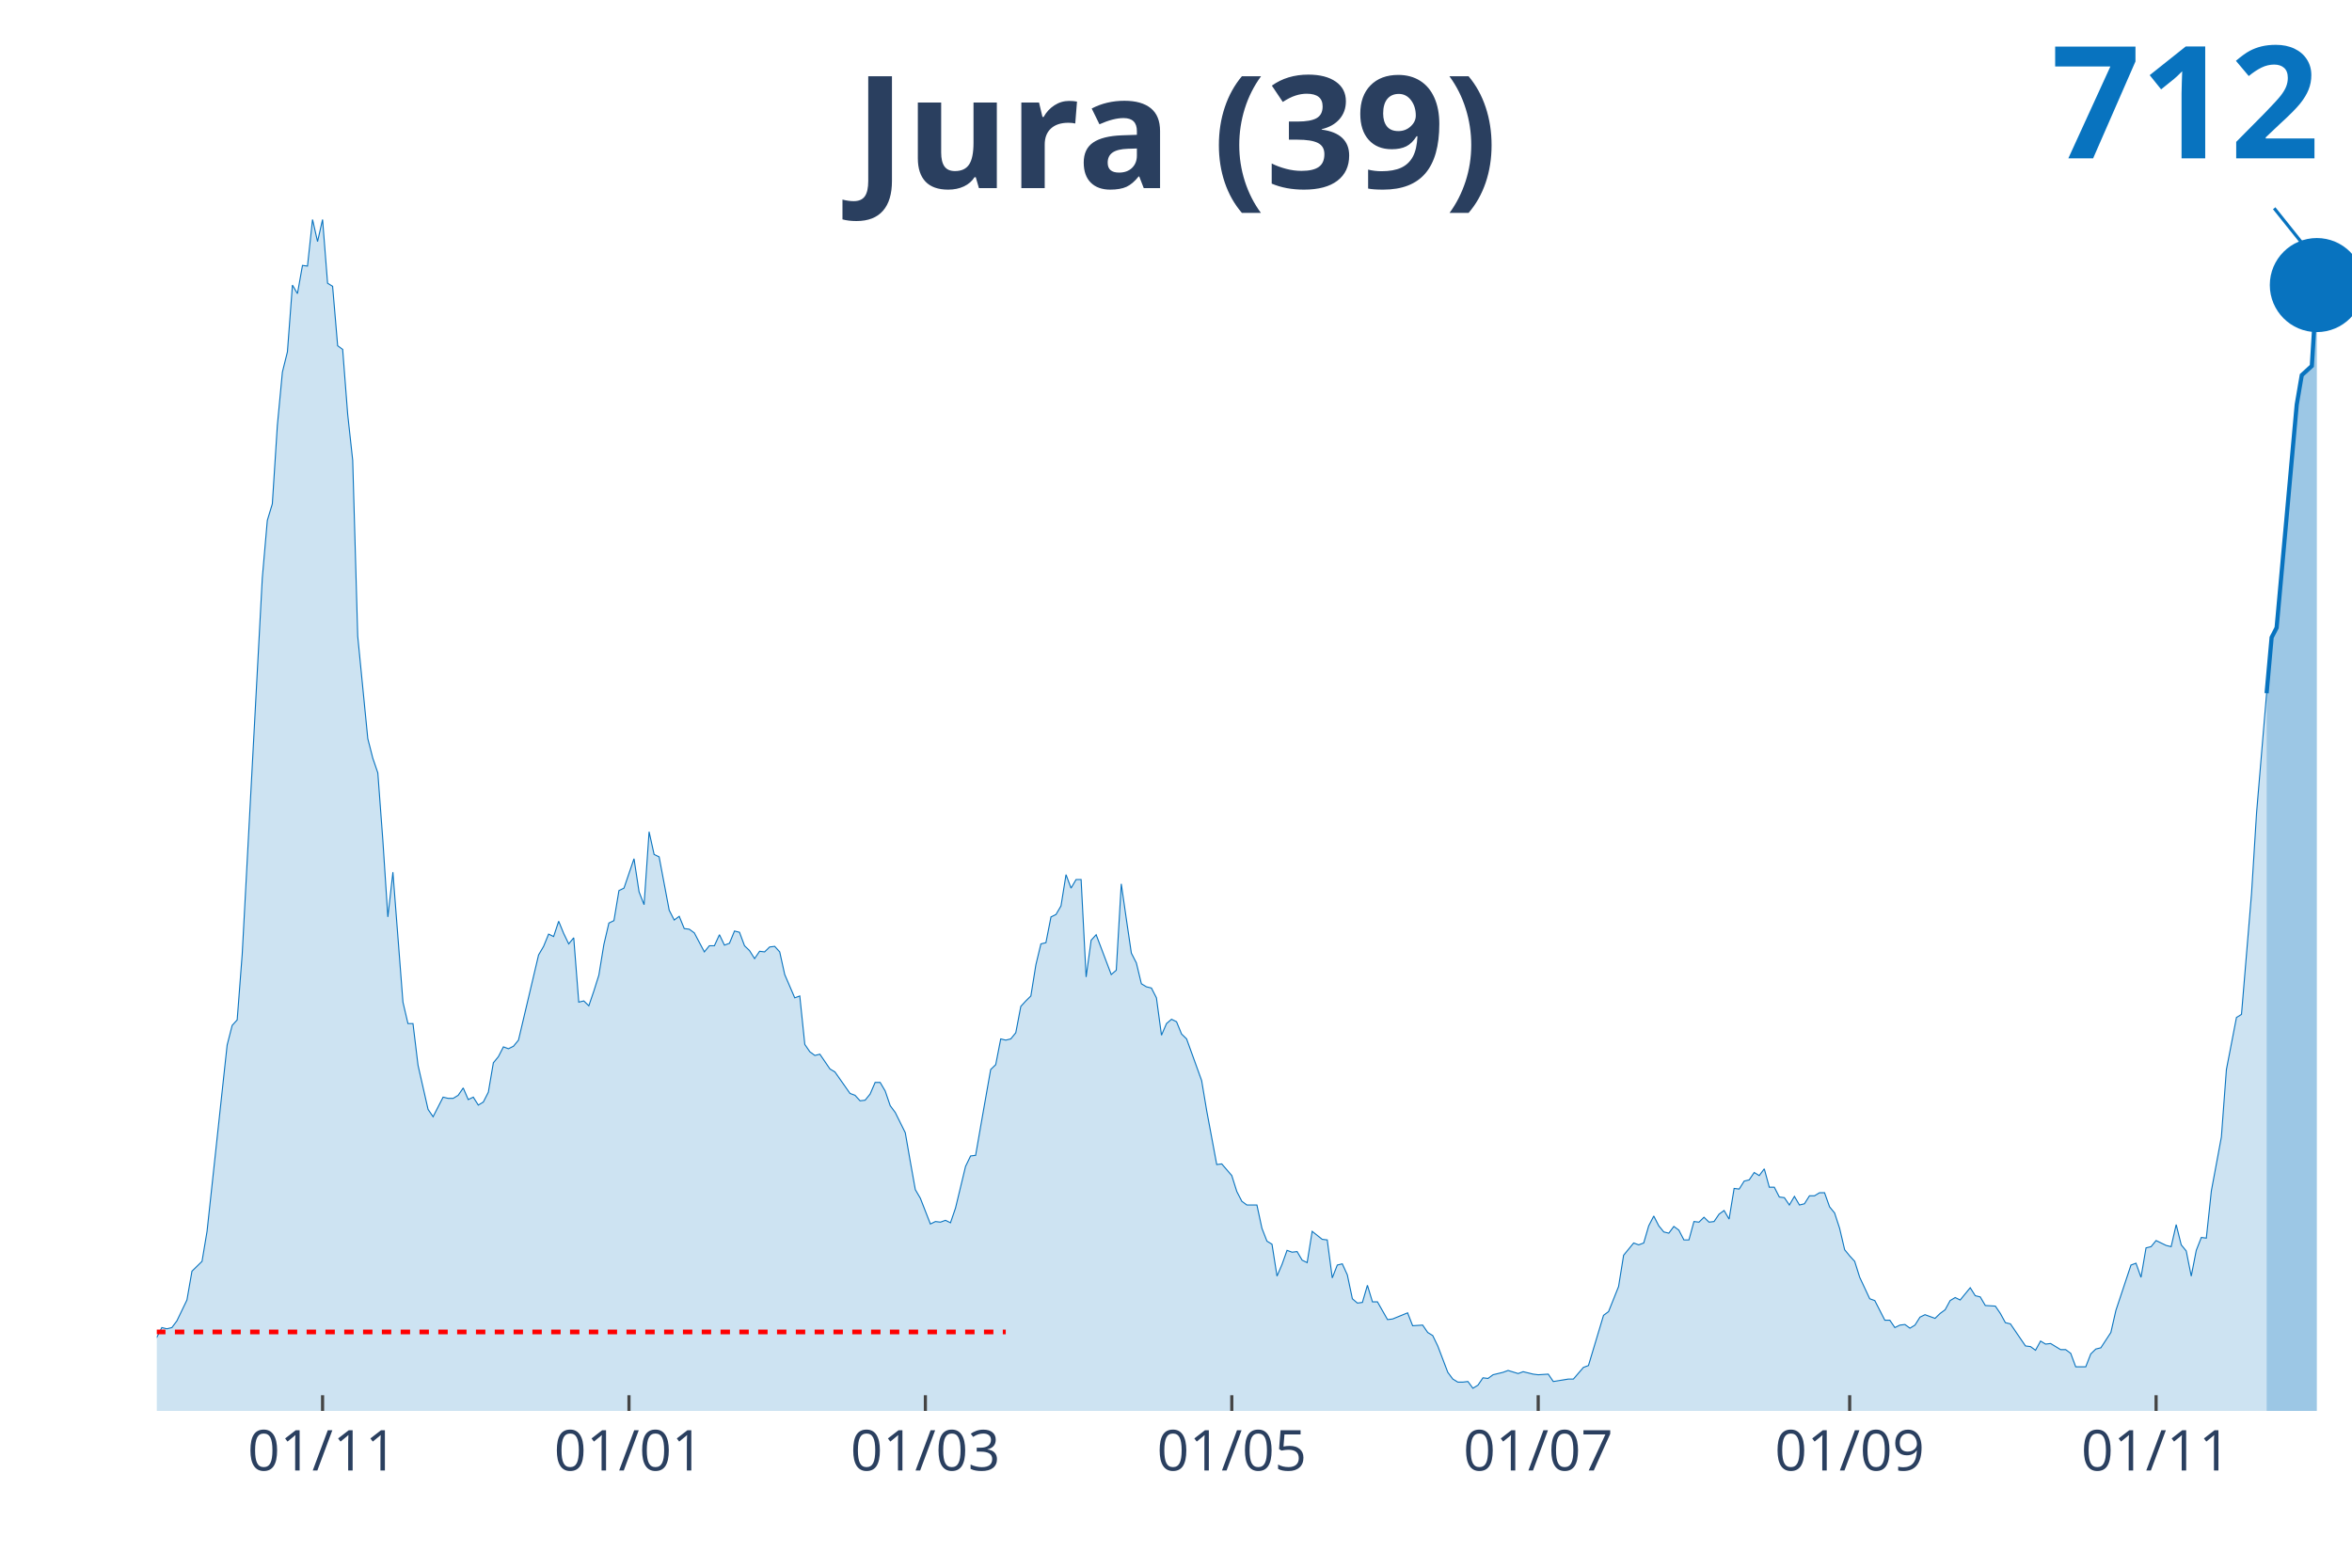
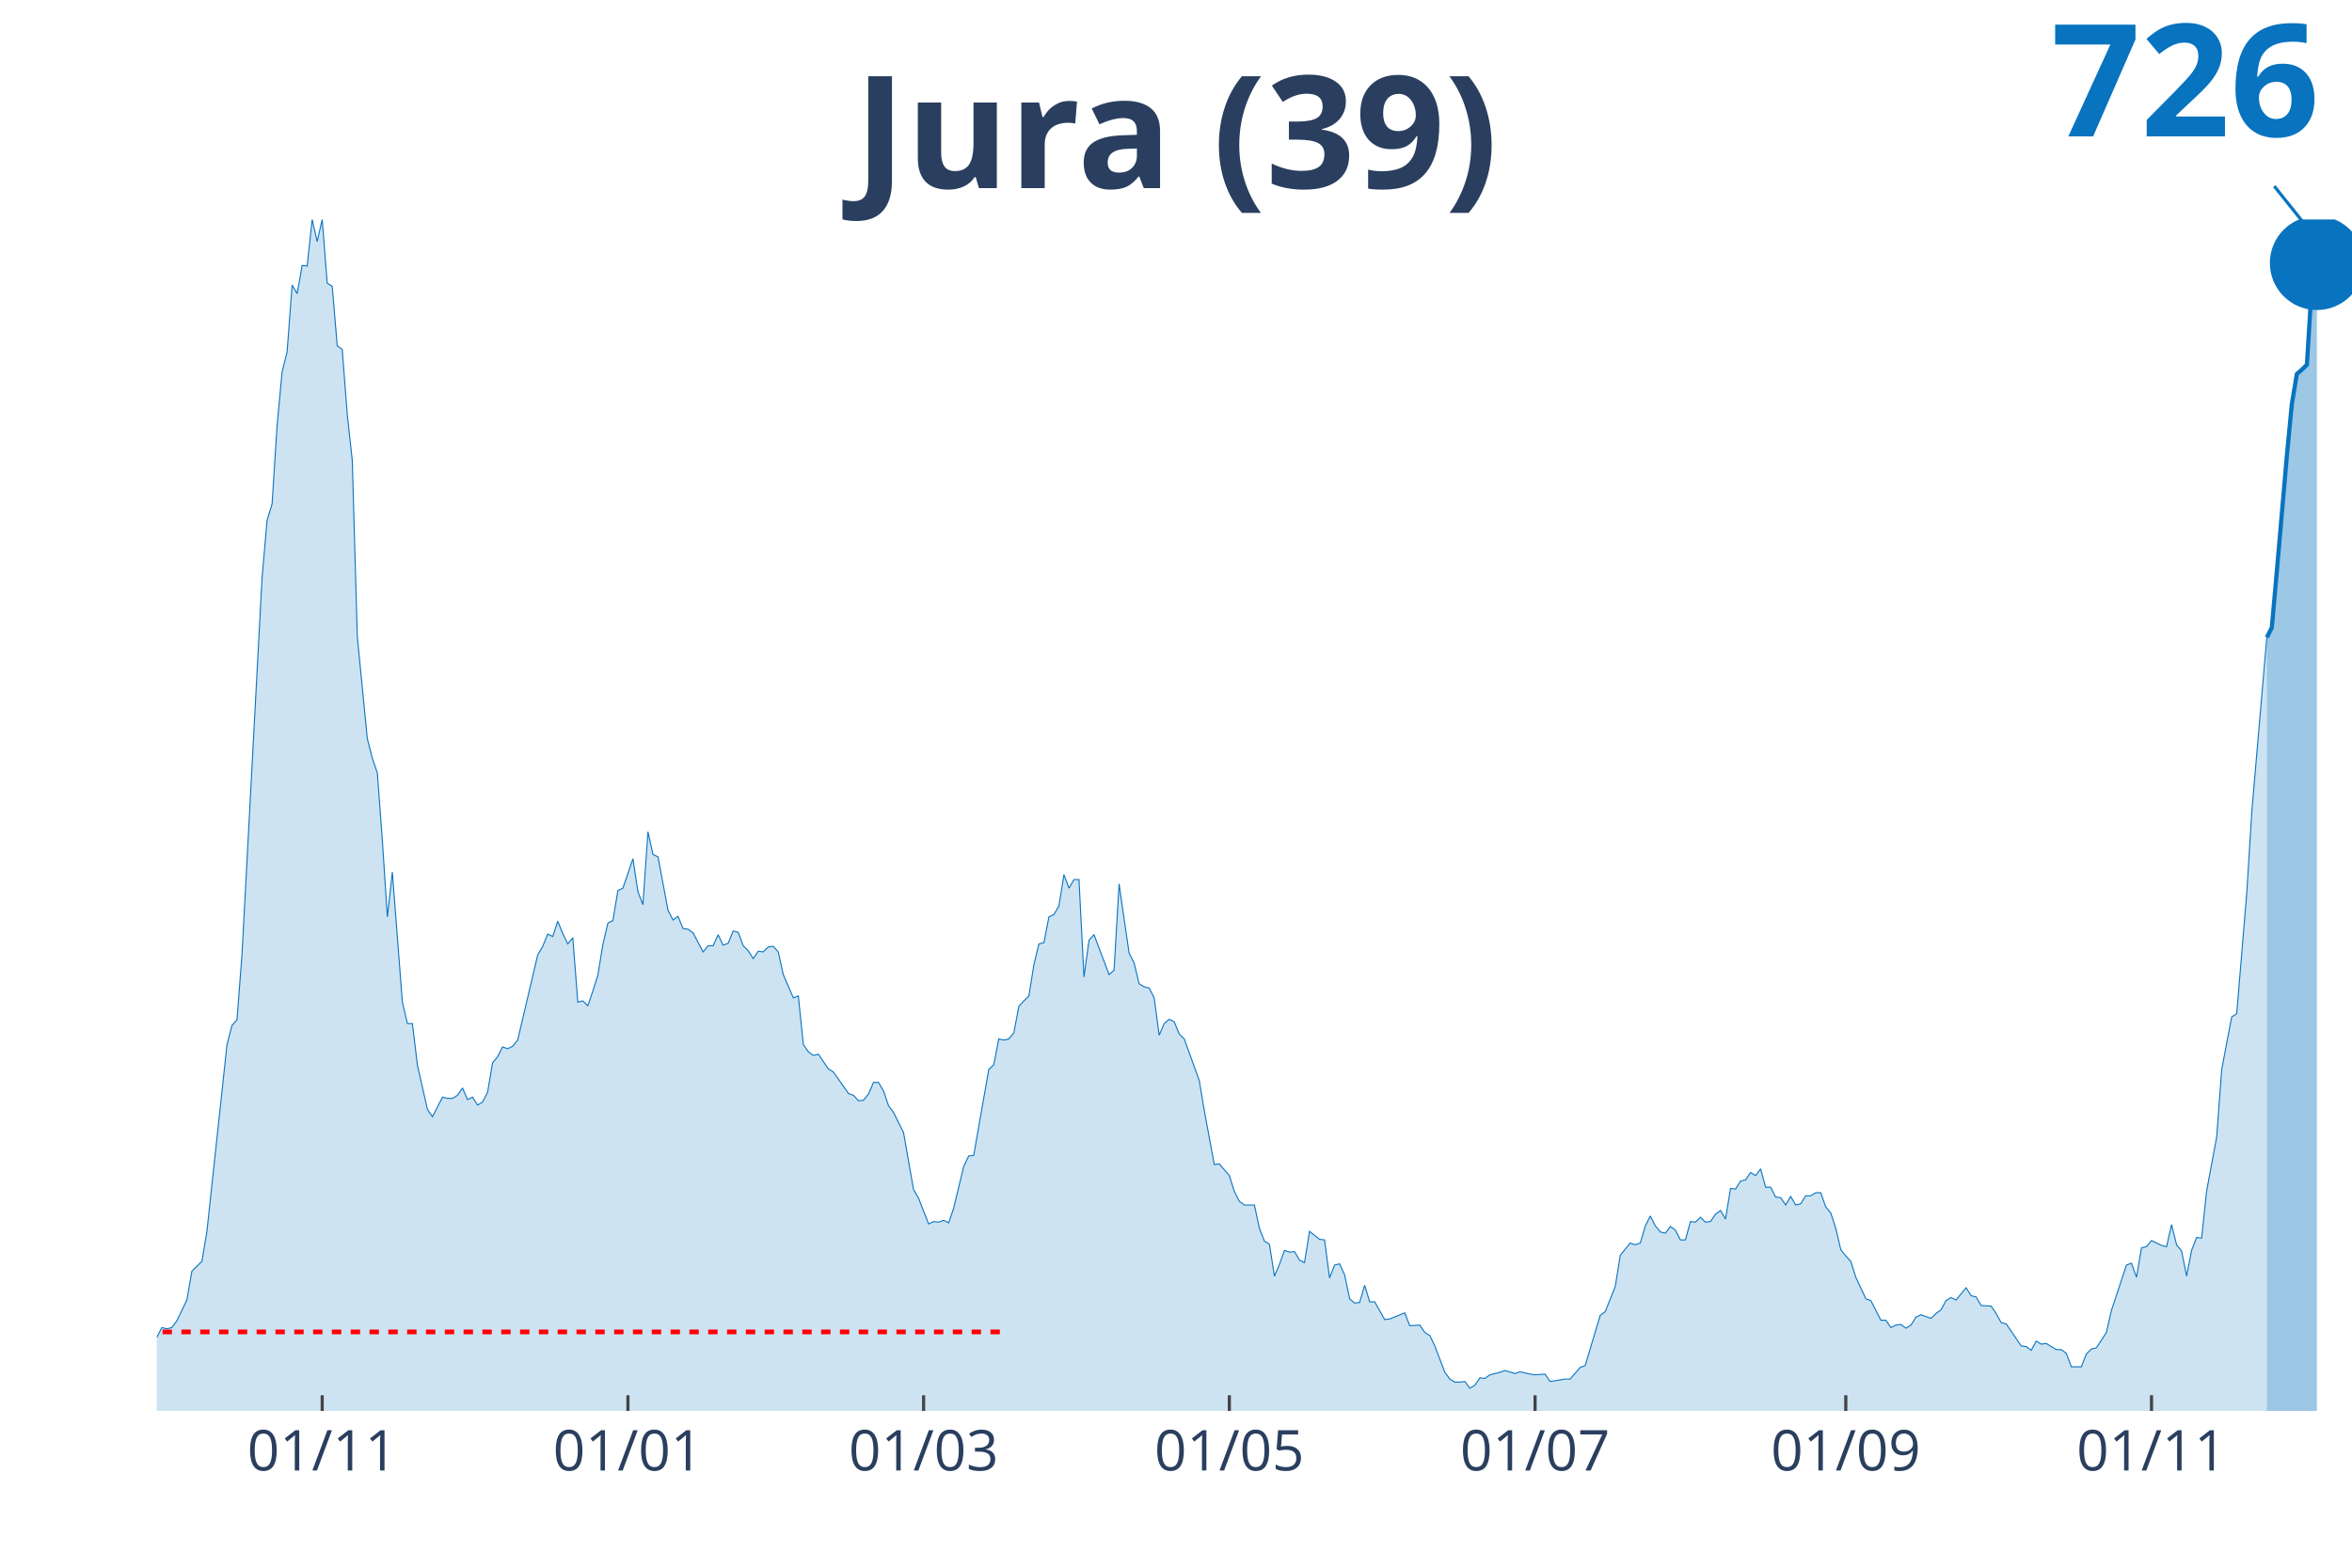
<svg xmlns="http://www.w3.org/2000/svg" class="main-svg" width="1125" height="750" style="" viewBox="0 0 750 500">
  <rect x="0" y="0" width="750" height="500" style="fill: rgb(0, 0, 0); fill-opacity: 0;" />
-   <defs id="defs-278e6c">
+   <defs id="defs-d3415c">
    <g class="clips">
-       <clipPath id="clip278e6cxyplot" class="plotclip">
+       <clipPath id="clipd3415cxyplot" class="plotclip">
        <rect width="700" height="380" />
      </clipPath>
-       <clipPath class="axesclip" id="clip278e6cx">
+       <clipPath class="axesclip" id="clipd3415cx">
        <rect x="50" y="0" width="700" height="500" />
      </clipPath>
-       <clipPath class="axesclip" id="clip278e6cy">
+       <clipPath class="axesclip" id="clipd3415cy">
        <rect x="0" y="70" width="750" height="380" />
      </clipPath>
-       <clipPath class="axesclip" id="clip278e6cxy">
+       <clipPath class="axesclip" id="clipd3415cxy">
        <rect x="50" y="70" width="700" height="380" />
      </clipPath>
    </g>
    <g class="gradients" />
  </defs>
  <g class="bglayer">
    <rect class="bg" x="50" y="70" width="700" height="380" style="fill: rgb(0, 0, 0); fill-opacity: 0; stroke-width: 0;" />
  </g>
  <g class="layer-below">
    <g class="imagelayer" />
    <g class="shapelayer" />
  </g>
  <g class="cartesianlayer">
    <g class="subplot xy">
      <g class="layer-subplot">
        <g class="shapelayer" />
        <g class="imagelayer" />
      </g>
      <g class="gridlayer">
        <g class="x">
-           <path class="xgrid crisp" transform="translate(102.86,0)" d="M0,70v380" style="stroke: rgb(255, 255, 255); stroke-opacity: 1; stroke-width: 1px;" />
-           <path class="xgrid crisp" transform="translate(200.57,0)" d="M0,70v380" style="stroke: rgb(255, 255, 255); stroke-opacity: 1; stroke-width: 1px;" />
-           <path class="xgrid crisp" transform="translate(295.08,0)" d="M0,70v380" style="stroke: rgb(255, 255, 255); stroke-opacity: 1; stroke-width: 1px;" />
-           <path class="xgrid crisp" transform="translate(392.79,0)" d="M0,70v380" style="stroke: rgb(255, 255, 255); stroke-opacity: 1; stroke-width: 1px;" />
-           <path class="xgrid crisp" transform="translate(490.5,0)" d="M0,70v380" style="stroke: rgb(255, 255, 255); stroke-opacity: 1; stroke-width: 1px;" />
-           <path class="xgrid crisp" transform="translate(589.82,0)" d="M0,70v380" style="stroke: rgb(255, 255, 255); stroke-opacity: 1; stroke-width: 1px;" />
-           <path class="xgrid crisp" transform="translate(687.53,0)" d="M0,70v380" style="stroke: rgb(255, 255, 255); stroke-opacity: 1; stroke-width: 1px;" />
+           <path class="xgrid crisp" transform="translate(102.74,0)" d="M0,70v380" style="stroke: rgb(255, 255, 255); stroke-opacity: 1; stroke-width: 1px;" />
+           <path class="xgrid crisp" transform="translate(200.23,0)" d="M0,70v380" style="stroke: rgb(255, 255, 255); stroke-opacity: 1; stroke-width: 1px;" />
+           <path class="xgrid crisp" transform="translate(294.52,0)" d="M0,70v380" style="stroke: rgb(255, 255, 255); stroke-opacity: 1; stroke-width: 1px;" />
+           <path class="xgrid crisp" transform="translate(392.01,0)" d="M0,70v380" style="stroke: rgb(255, 255, 255); stroke-opacity: 1; stroke-width: 1px;" />
+           <path class="xgrid crisp" transform="translate(489.5,0)" d="M0,70v380" style="stroke: rgb(255, 255, 255); stroke-opacity: 1; stroke-width: 1px;" />
+           <path class="xgrid crisp" transform="translate(588.58,0)" d="M0,70v380" style="stroke: rgb(255, 255, 255); stroke-opacity: 1; stroke-width: 1px;" />
+           <path class="xgrid crisp" transform="translate(686.07,0)" d="M0,70v380" style="stroke: rgb(255, 255, 255); stroke-opacity: 1; stroke-width: 1px;" />
        </g>
        <g class="y" />
      </g>
      <g class="zerolinelayer" />
      <path class="xlines-below" />
      <path class="ylines-below" />
      <g class="overlines-below" />
      <g class="xaxislayer-below" />
      <g class="yaxislayer-below" />
      <g class="overaxes-below" />
-       <g class="plot" transform="translate(50, 70)" clip-path="url('#clip278e6cxyplot')">
+       <g class="plot" transform="translate(50, 70)" clip-path="url('#clipd3415cxyplot')">
        <g class="scatterlayer mlayer">
-           <g class="trace scatter trace1e7af1" style="stroke-miterlimit: 2;">
+           <g class="trace scatter trace46682d" style="stroke-miterlimit: 2;">
            <g class="fills">
              <g>
-                 <path class="js-fill" d="M672.77,380L-217.85,380L-217.85,378.44L-205.03,377.65L-203.43,378.05L-197.03,380L-195.42,380L-136.16,378.63L-134.55,377.65L-121.74,377.46L-120.14,376.68L-102.52,377.46L-100.92,378.63L-89.7,377.65L-88.1,377.26L-73.68,375.9L-72.08,374.92L-67.28,373.74L-65.68,373.16L-60.87,373.74L-59.27,372.96L-51.26,370.81L-49.66,368.27L-40.05,367.88L-38.44,368.27L-35.24,367.1L-33.64,367.88L-30.43,365.34L-28.83,363.78L-27.23,364.95L-25.63,363.38L-22.43,361.63L-20.82,363.97L-19.22,364.95L-17.62,363.38L-16.02,360.26L-14.42,359.87L-11.21,356.93L-9.61,355.37L-8.01,355.17L-6.41,355.96L-1.6,358.5L0,356.54L1.6,353.42L3.2,353.81L4.81,353.42L6.41,351.27L9.61,344.62L11.21,335.43L14.42,332.3L16.02,322.73L22.43,263.3L24.03,257.05L25.63,255.29L27.23,234.37L33.64,114.35L35.24,95.98L36.84,90.7L38.44,65.68L40.05,48.67L41.65,42.22L43.25,20.92L44.85,23.65L46.45,14.66L48.05,14.86L49.66,0L51.26,7.04L52.86,0L54.46,20.33L56.06,21.31L57.67,40.27L59.27,41.44L60.87,62.16L62.47,76.82L64.07,132.92L67.28,165.57L68.88,171.82L70.48,176.51L72.08,198.01L73.68,222.45L75.29,208.18L78.49,249.62L80.09,256.46L81.69,256.46L83.3,269.75L86.5,283.83L88.1,286.17L91.3,279.92L92.91,280.31L94.51,280.31L96.11,279.33L97.71,276.99L99.31,280.7L100.92,279.92L102.52,282.46L104.12,281.48L105.72,278.35L107.32,268.97L108.92,267.02L110.53,263.89L112.13,264.48L113.73,263.69L115.33,261.74L121.74,234.57L123.34,231.83L124.94,227.92L126.54,228.7L128.15,223.82L129.75,227.73L131.35,231.05L132.95,229.09L134.55,249.62L136.16,249.23L137.76,250.79L139.36,246.1L140.96,241.02L142.56,231.24L144.16,224.4L145.77,223.62L147.37,214.04L148.97,213.26L152.17,203.88L153.78,214.43L155.38,218.54L156.98,195.28L158.58,202.51L160.18,203.29L163.39,220.3L164.99,223.43L166.59,222.25L168.19,226.16L169.79,226.36L171.4,227.53L174.6,233.59L176.2,231.64L177.8,231.64L179.41,228.12L181.01,231.44L182.61,230.85L184.21,226.94L185.81,227.34L187.41,231.64L189.02,233.2L190.62,235.74L192.22,233.4L193.82,233.59L195.42,232.03L197.03,231.83L198.63,233.59L200.23,240.82L201.83,244.54L203.43,248.25L205.03,247.66L206.64,263.11L208.24,265.45L209.84,266.63L211.44,266.23L214.65,270.93L216.25,271.9L221.05,278.74L222.65,279.33L224.26,281.09L225.86,280.9L227.46,278.94L229.06,275.23L230.66,275.23L232.27,277.96L233.87,282.65L235.47,284.8L238.67,291.26L240.27,300.44L241.88,309.43L243.48,312.17L246.68,320.38L248.28,319.6L249.89,319.79L251.49,319.21L253.09,319.99L254.69,315.3L257.89,302.01L259.5,298.68L261.1,298.49L262.7,289.3L265.9,271.12L267.51,269.56L269.11,261.35L270.71,261.74L272.31,261.35L273.91,259.39L275.51,250.99L277.12,249.23L278.72,247.66L280.32,237.7L281.92,231.05L283.52,230.66L285.13,222.45L286.73,221.67L288.33,218.93L289.93,208.96L291.53,213.26L293.14,210.52L294.74,210.52L296.34,241.6L297.94,229.88L299.54,228.12L304.35,240.82L305.95,239.45L307.55,211.89L309.15,223.03L310.76,233.98L312.36,237.11L313.96,243.76L315.56,244.73L317.16,245.12L318.76,248.25L320.37,260.17L321.97,256.46L323.57,255.09L325.17,255.87L326.77,259.78L328.38,261.35L333.18,274.64L334.78,284.22L337.99,301.42L339.59,301.22L342.79,304.94L344.39,310.02L346,313.15L347.6,314.32L350.8,314.32L352.4,321.75L354,325.85L355.61,326.83L357.21,337L358.81,333.28L360.41,328.79L362.01,329.37L363.62,329.18L365.22,331.91L366.82,332.7L368.42,322.73L371.62,325.27L373.23,325.46L374.83,337.58L376.43,333.48L378.03,333.09L379.63,336.6L381.24,344.23L382.84,345.6L384.44,345.4L386.04,339.93L387.64,345.21L389.24,345.21L392.45,350.87L394.05,350.68L398.86,348.72L400.46,352.83L403.66,352.63L405.26,354.98L406.86,355.96L408.47,359.28L411.67,367.69L413.27,369.84L414.87,370.81L416.48,370.81L418.08,370.62L419.68,372.77L421.28,371.79L422.88,369.44L424.49,369.64L426.09,368.47L429.29,367.69L430.89,367.1L434.1,368.08L435.7,367.49L438.9,368.27L440.5,368.47L443.71,368.27L445.31,370.62L450.11,369.84L451.72,369.84L454.92,366.12L456.52,365.53L461.33,349.51L462.93,348.33L466.13,340.32L467.73,330.35L470.94,326.44L472.54,327.03L474.14,326.44L475.74,320.97L477.35,317.84L478.95,320.97L480.55,322.92L482.15,323.31L483.75,321.16L485.35,322.34L486.96,325.46L488.56,325.46L490.16,319.6L491.76,319.79L493.36,318.23L494.97,319.79L496.57,319.6L498.17,317.25L499.77,316.08L501.37,318.82L502.97,309.04L504.58,309.24L506.18,306.7L507.78,306.31L509.38,303.96L510.98,304.94L512.59,302.79L514.19,308.65L515.79,308.65L517.39,311.78L518.99,311.98L520.59,314.32L522.2,311.58L523.8,314.32L525.4,313.93L527,311.39L528.6,311.39L530.21,310.41L531.81,310.41L533.41,314.91L535.01,316.86L536.61,321.75L538.22,328.59L539.82,330.55L541.42,332.3L543.02,337.39L546.22,344.23L547.83,344.81L551.03,351.07L552.63,351.07L554.23,353.42L555.84,352.63L557.44,352.44L559.04,353.61L560.64,352.63L562.24,350.09L563.84,349.31L565.45,349.9L567.05,350.48L568.65,348.92L570.25,347.75L571.85,344.81L573.46,343.84L575.06,344.62L578.26,340.71L579.86,343.25L581.46,343.64L583.07,346.38L586.27,346.57L587.87,348.92L589.47,351.85L591.08,352.24L595.88,359.28L597.48,359.48L599.08,360.65L600.69,357.72L602.29,358.69L603.89,358.5L607.09,360.45L608.7,360.45L610.3,361.63L611.9,365.93L615.1,365.93L616.7,361.82L618.31,360.26L619.91,359.87L623.11,354.98L624.71,347.94L629.52,333.48L631.12,332.89L632.72,337.39L634.32,328L635.93,327.61L637.53,325.66L640.73,327.22L642.33,327.61L643.94,320.58L645.54,327.03L647.14,328.98L648.74,337L650.34,328.79L651.95,324.68L653.55,324.88L655.15,309.83L658.35,292.62L659.95,271.12L663.16,254.51L664.76,253.53L667.96,215.02L669.57,189.22L672.77,151.1" style="fill: rgb(8, 115, 191); fill-opacity: 0.2; stroke-width: 0;" />
+                 <path class="js-fill" d="M672.83,380L-217.35,380L-217.35,378.44L-204.57,377.65L-202.97,378.05L-196.58,380L-194.98,380L-135.84,378.63L-134.25,377.65L-121.46,377.46L-119.86,376.68L-102.28,377.46L-100.68,378.63L-89.5,377.65L-87.9,377.26L-73.52,375.9L-71.92,374.92L-67.12,373.74L-65.53,373.16L-60.73,373.74L-59.13,372.96L-51.14,370.81L-49.54,368.27L-39.95,367.88L-38.36,368.27L-35.16,367.1L-33.56,367.88L-30.37,365.34L-28.77,363.78L-27.17,364.95L-25.57,363.38L-22.37,361.63L-20.78,363.97L-19.18,364.95L-17.58,363.38L-15.98,360.26L-14.38,359.87L-11.19,356.93L-9.59,355.37L-7.99,355.17L-6.39,355.96L-1.6,358.5L0,356.54L1.6,353.42L3.2,353.81L4.79,353.42L6.39,351.27L9.59,344.62L11.19,335.43L14.38,332.3L15.98,322.73L22.37,263.3L23.97,257.05L25.57,255.29L27.17,234.37L33.56,114.35L35.16,95.98L36.76,90.7L38.36,65.68L39.95,48.67L41.55,42.22L43.15,20.92L44.75,23.65L46.35,14.66L47.95,14.86L49.54,0L51.14,7.04L52.74,0L54.34,20.33L55.94,21.31L57.53,40.27L59.13,41.44L60.73,62.16L62.33,76.82L63.93,132.92L67.12,165.57L68.72,171.82L70.32,176.51L71.92,198.01L73.52,222.45L75.11,208.18L78.31,249.62L79.91,256.46L81.51,256.46L83.11,269.75L86.3,283.83L87.9,286.17L91.1,279.92L92.69,280.31L94.29,280.31L95.89,279.33L97.49,276.99L99.09,280.7L100.68,279.92L102.28,282.46L103.88,281.48L105.48,278.35L107.08,268.97L108.68,267.02L110.27,263.89L111.87,264.48L113.47,263.69L115.07,261.74L121.46,234.57L123.06,231.83L124.66,227.92L126.26,228.7L127.85,223.82L129.45,227.73L131.05,231.05L132.65,229.09L134.25,249.62L135.84,249.23L137.44,250.79L139.04,246.1L140.64,241.02L142.24,231.24L143.84,224.4L145.43,223.62L147.03,214.04L148.63,213.26L151.83,203.88L153.42,214.43L155.02,218.54L156.62,195.28L158.22,202.51L159.82,203.29L163.01,220.3L164.61,223.43L166.21,222.25L167.81,226.16L169.41,226.36L171,227.53L174.2,233.59L175.8,231.64L177.4,231.64L179,228.12L180.59,231.44L182.19,230.85L183.79,226.94L185.39,227.34L186.99,231.64L188.58,233.2L190.18,235.74L191.78,233.4L193.38,233.59L194.98,232.03L196.58,231.83L198.17,233.59L199.77,240.82L201.37,244.54L202.97,248.25L204.57,247.66L206.16,263.11L207.76,265.45L209.36,266.63L210.96,266.23L214.16,270.93L215.75,271.9L220.55,278.74L222.15,279.33L223.74,281.09L225.34,280.9L226.94,278.94L228.54,275.23L230.14,275.23L231.74,277.96L233.33,282.65L234.93,284.8L238.13,291.26L239.73,300.44L241.32,309.43L242.92,312.17L246.12,320.38L247.72,319.6L249.32,319.79L250.91,319.21L252.51,319.99L254.11,315.3L257.31,302.01L258.9,298.68L260.5,298.49L262.1,289.3L265.3,271.12L266.89,269.56L268.49,261.35L270.09,261.74L271.69,261.35L273.29,259.39L274.89,250.99L276.48,249.23L278.08,247.66L279.68,237.7L281.28,231.05L282.88,230.66L284.47,222.45L286.07,221.67L287.67,218.93L289.27,208.96L290.87,213.26L292.47,210.52L294.06,210.52L295.66,241.6L297.26,229.88L298.86,228.12L303.65,240.82L305.25,239.45L306.85,211.89L308.45,223.03L310.05,233.98L311.64,237.11L313.24,243.76L314.84,244.73L316.44,245.12L318.04,248.25L319.63,260.17L321.23,256.46L322.83,255.09L324.43,255.87L326.03,259.78L327.63,261.35L332.42,274.64L334.02,284.22L337.21,301.42L338.81,301.22L342.01,304.94L343.61,310.02L345.21,313.15L346.8,314.32L350,314.32L351.6,321.75L353.2,325.85L354.79,326.83L356.39,337L357.99,333.28L359.59,328.79L361.19,329.37L362.79,329.18L364.38,331.91L365.98,332.7L367.58,322.73L370.78,325.27L372.37,325.46L373.97,337.58L375.57,333.48L377.17,333.09L378.77,336.6L380.37,344.23L381.96,345.6L383.56,345.4L385.16,339.93L386.76,345.21L388.36,345.21L391.55,350.87L393.15,350.68L397.95,348.72L399.54,352.83L402.74,352.63L404.34,354.98L405.94,355.96L407.53,359.28L410.73,367.69L412.33,369.84L413.93,370.81L415.53,370.81L417.12,370.62L418.72,372.77L420.32,371.79L421.92,369.44L423.52,369.64L425.11,368.47L428.31,367.69L429.91,367.1L433.11,368.08L434.7,367.49L437.9,368.27L439.5,368.47L442.69,368.27L444.29,370.62L449.09,369.84L450.68,369.84L453.88,366.12L455.48,365.53L460.27,349.51L461.87,348.33L465.07,340.32L466.67,330.35L469.86,326.44L471.46,327.03L473.06,326.44L474.66,320.97L476.26,317.84L477.85,320.97L479.45,322.92L481.05,323.31L482.65,321.16L484.25,322.34L485.84,325.46L487.44,325.46L489.04,319.6L490.64,319.79L492.24,318.23L493.84,319.79L495.43,319.6L497.03,317.25L498.63,316.08L500.23,318.82L501.83,309.04L503.42,309.24L505.02,306.7L506.62,306.31L508.22,303.96L509.82,304.94L511.42,302.79L513.01,308.65L514.61,308.65L516.21,311.78L517.81,311.98L519.41,314.32L521,311.58L522.6,314.32L524.2,313.93L525.8,311.39L527.4,311.39L529,310.41L530.59,310.41L532.19,314.91L533.79,316.86L535.39,321.75L536.99,328.59L538.58,330.55L540.18,332.3L541.78,337.39L544.98,344.23L546.58,344.81L549.77,351.07L551.37,351.07L552.97,353.42L554.57,352.63L556.16,352.44L557.76,353.61L559.36,352.63L560.96,350.09L562.56,349.31L564.16,349.9L565.75,350.48L567.35,348.92L568.95,347.75L570.55,344.81L572.15,343.84L573.74,344.62L576.94,340.71L578.54,343.25L580.14,343.64L581.74,346.38L584.93,346.57L586.53,348.92L588.13,351.85L589.73,352.24L594.52,359.28L596.12,359.48L597.72,360.65L599.32,357.72L600.91,358.69L602.51,358.5L605.71,360.45L607.31,360.45L608.9,361.63L610.5,365.93L613.7,365.93L615.3,361.82L616.89,360.26L618.49,359.87L621.69,354.98L623.29,347.94L628.08,333.48L629.68,332.89L631.28,337.39L632.88,328L634.47,327.61L636.07,325.66L639.27,327.22L640.87,327.61L642.47,320.58L644.06,327.03L645.66,328.98L647.26,337L648.86,328.79L650.46,324.68L652.05,324.88L653.65,309.83L656.85,292.62L658.45,271.12L661.64,254.31L663.24,253.33L666.44,214.83L668.04,189.02L672.83,133.31" style="fill: rgb(8, 115, 191); fill-opacity: 0.2; stroke-width: 0;" />
              </g>
            </g>
            <g class="errorbars" />
            <g class="lines">
-               <path class="js-line" d="M-217.85,378.44L-205.03,377.65L-203.43,378.05L-197.03,380L-195.42,380L-136.16,378.63L-134.55,377.65L-121.74,377.46L-120.14,376.68L-102.52,377.46L-100.92,378.63L-89.7,377.65L-88.1,377.26L-73.68,375.9L-72.08,374.92L-67.28,373.74L-65.68,373.16L-60.87,373.74L-59.27,372.96L-51.26,370.81L-49.66,368.27L-40.05,367.88L-38.44,368.27L-35.24,367.1L-33.64,367.88L-30.43,365.34L-28.83,363.78L-27.23,364.95L-25.63,363.38L-22.43,361.63L-20.82,363.97L-19.22,364.95L-17.62,363.38L-16.02,360.26L-14.42,359.87L-11.21,356.93L-9.61,355.37L-8.01,355.17L-6.41,355.96L-1.6,358.5L0,356.54L1.6,353.42L3.2,353.81L4.81,353.42L6.41,351.27L9.61,344.62L11.21,335.43L14.42,332.3L16.02,322.73L22.43,263.3L24.03,257.05L25.63,255.29L27.23,234.37L33.64,114.35L35.24,95.98L36.84,90.7L38.44,65.68L40.05,48.67L41.65,42.22L43.25,20.92L44.85,23.65L46.45,14.66L48.05,14.86L49.66,0L51.26,7.04L52.86,0L54.46,20.33L56.06,21.31L57.67,40.27L59.27,41.44L60.87,62.16L62.47,76.82L64.07,132.92L67.28,165.57L68.88,171.82L70.48,176.51L72.08,198.01L73.68,222.45L75.29,208.18L78.49,249.62L80.09,256.46L81.69,256.46L83.3,269.75L86.5,283.83L88.1,286.17L91.3,279.92L92.91,280.31L94.51,280.31L96.11,279.33L97.71,276.99L99.31,280.7L100.92,279.92L102.52,282.46L104.12,281.48L105.72,278.35L107.32,268.97L108.92,267.02L110.53,263.89L112.13,264.48L113.73,263.69L115.33,261.74L121.74,234.57L123.34,231.83L124.94,227.92L126.54,228.7L128.15,223.82L129.75,227.73L131.35,231.05L132.95,229.09L134.55,249.62L136.16,249.23L137.76,250.79L139.36,246.1L140.96,241.02L142.56,231.24L144.16,224.4L145.77,223.62L147.37,214.04L148.97,213.26L152.17,203.88L153.78,214.43L155.38,218.54L156.98,195.28L158.58,202.51L160.18,203.29L163.39,220.3L164.99,223.43L166.59,222.25L168.19,226.16L169.79,226.36L171.4,227.53L174.6,233.59L176.2,231.64L177.8,231.64L179.41,228.12L181.01,231.44L182.61,230.85L184.21,226.94L185.81,227.34L187.41,231.64L189.02,233.2L190.62,235.74L192.22,233.4L193.82,233.59L195.42,232.03L197.03,231.83L198.63,233.59L200.23,240.82L201.83,244.54L203.43,248.25L205.03,247.66L206.64,263.11L208.24,265.45L209.84,266.63L211.44,266.23L214.65,270.93L216.25,271.9L221.05,278.74L222.65,279.33L224.26,281.09L225.86,280.9L227.46,278.94L229.06,275.23L230.66,275.23L232.27,277.96L233.87,282.65L235.47,284.8L238.67,291.26L240.27,300.44L241.88,309.43L243.48,312.17L246.68,320.38L248.28,319.6L249.89,319.79L251.49,319.21L253.09,319.99L254.69,315.3L257.89,302.01L259.5,298.68L261.1,298.49L262.7,289.3L265.9,271.12L267.51,269.56L269.11,261.35L270.71,261.74L272.31,261.35L273.91,259.39L275.51,250.99L277.12,249.23L278.72,247.66L280.32,237.7L281.92,231.05L283.52,230.66L285.13,222.45L286.73,221.67L288.33,218.93L289.93,208.96L291.53,213.26L293.14,210.52L294.74,210.52L296.34,241.6L297.94,229.88L299.54,228.12L304.35,240.82L305.95,239.45L307.55,211.89L309.15,223.03L310.76,233.98L312.36,237.11L313.96,243.76L315.56,244.73L317.16,245.12L318.76,248.25L320.37,260.17L321.97,256.46L323.57,255.09L325.17,255.87L326.77,259.78L328.38,261.35L333.18,274.64L334.78,284.22L337.99,301.42L339.59,301.22L342.79,304.94L344.39,310.02L346,313.15L347.6,314.32L350.8,314.32L352.4,321.75L354,325.85L355.61,326.83L357.21,337L358.81,333.28L360.41,328.79L362.01,329.37L363.62,329.18L365.22,331.91L366.82,332.7L368.42,322.73L371.62,325.27L373.23,325.46L374.83,337.58L376.43,333.48L378.03,333.09L379.63,336.6L381.24,344.23L382.84,345.6L384.44,345.4L386.04,339.93L387.64,345.21L389.24,345.21L392.45,350.87L394.05,350.68L398.86,348.72L400.46,352.83L403.66,352.63L405.26,354.98L406.86,355.96L408.47,359.28L411.67,367.69L413.27,369.84L414.87,370.81L416.48,370.81L418.08,370.62L419.68,372.77L421.28,371.79L422.88,369.44L424.49,369.64L426.09,368.47L429.29,367.69L430.89,367.1L434.1,368.08L435.7,367.49L438.9,368.27L440.5,368.47L443.71,368.27L445.31,370.62L450.11,369.84L451.72,369.84L454.92,366.12L456.52,365.53L461.33,349.51L462.93,348.33L466.13,340.32L467.73,330.35L470.94,326.44L472.54,327.03L474.14,326.44L475.74,320.97L477.35,317.84L478.95,320.97L480.55,322.92L482.15,323.31L483.75,321.16L485.35,322.34L486.96,325.46L488.56,325.46L490.16,319.6L491.76,319.79L493.36,318.23L494.97,319.79L496.57,319.6L498.17,317.25L499.77,316.08L501.37,318.82L502.97,309.04L504.58,309.24L506.18,306.7L507.78,306.31L509.38,303.96L510.98,304.94L512.59,302.79L514.19,308.65L515.79,308.65L517.39,311.78L518.99,311.98L520.59,314.32L522.2,311.58L523.8,314.32L525.4,313.93L527,311.39L528.6,311.39L530.21,310.41L531.81,310.41L533.41,314.91L535.01,316.86L536.61,321.75L538.22,328.59L539.82,330.55L541.42,332.3L543.02,337.39L546.22,344.23L547.83,344.81L551.03,351.07L552.63,351.07L554.23,353.42L555.84,352.63L557.44,352.44L559.04,353.61L560.64,352.63L562.24,350.09L563.84,349.31L565.45,349.9L567.05,350.48L568.65,348.92L570.25,347.75L571.85,344.81L573.46,343.84L575.06,344.62L578.26,340.71L579.86,343.25L581.46,343.64L583.07,346.38L586.27,346.57L587.87,348.92L589.47,351.85L591.08,352.24L595.88,359.28L597.48,359.48L599.08,360.65L600.69,357.72L602.29,358.69L603.89,358.5L607.09,360.45L608.7,360.45L610.3,361.63L611.9,365.93L615.1,365.93L616.7,361.82L618.31,360.26L619.91,359.87L623.11,354.98L624.71,347.94L629.52,333.48L631.12,332.89L632.72,337.39L634.32,328L635.93,327.61L637.53,325.66L640.73,327.22L642.33,327.61L643.94,320.58L645.54,327.03L647.14,328.98L648.74,337L650.34,328.79L651.95,324.68L653.55,324.88L655.15,309.83L658.35,292.62L659.95,271.12L663.16,254.51L664.76,253.53L667.96,215.02L669.57,189.22L672.77,151.1" style="vector-effect: non-scaling-stroke; fill: none; stroke: rgb(8, 115, 191); stroke-opacity: 1; stroke-width: 0.5px; opacity: 1;" />
+               <path class="js-line" d="M-217.35,378.44L-204.57,377.65L-202.97,378.05L-196.58,380L-194.98,380L-135.84,378.63L-134.25,377.65L-121.46,377.46L-119.86,376.68L-102.28,377.46L-100.68,378.63L-89.5,377.65L-87.9,377.26L-73.52,375.9L-71.92,374.92L-67.12,373.74L-65.53,373.16L-60.73,373.74L-59.13,372.96L-51.14,370.81L-49.54,368.27L-39.95,367.88L-38.36,368.27L-35.16,367.1L-33.56,367.88L-30.37,365.34L-28.77,363.78L-27.17,364.95L-25.57,363.38L-22.37,361.63L-20.78,363.97L-19.18,364.95L-17.58,363.38L-15.98,360.26L-14.38,359.87L-11.19,356.93L-9.59,355.37L-7.99,355.17L-6.39,355.96L-1.6,358.5L0,356.54L1.6,353.42L3.2,353.81L4.79,353.42L6.39,351.27L9.59,344.62L11.19,335.43L14.38,332.3L15.98,322.73L22.37,263.3L23.97,257.05L25.57,255.29L27.17,234.37L33.56,114.35L35.16,95.98L36.76,90.7L38.36,65.68L39.95,48.67L41.55,42.22L43.15,20.92L44.75,23.65L46.35,14.66L47.95,14.86L49.54,0L51.14,7.04L52.74,0L54.34,20.33L55.94,21.31L57.53,40.27L59.13,41.44L60.73,62.16L62.33,76.82L63.93,132.92L67.12,165.57L68.72,171.82L70.32,176.51L71.92,198.01L73.52,222.45L75.11,208.18L78.31,249.62L79.91,256.46L81.51,256.46L83.11,269.75L86.3,283.83L87.9,286.17L91.1,279.92L92.69,280.31L94.29,280.31L95.89,279.33L97.49,276.99L99.09,280.7L100.68,279.92L102.28,282.46L103.88,281.48L105.48,278.35L107.08,268.97L108.68,267.02L110.27,263.89L111.87,264.48L113.47,263.69L115.07,261.74L121.46,234.57L123.06,231.83L124.66,227.92L126.26,228.7L127.85,223.82L129.45,227.73L131.05,231.05L132.65,229.09L134.25,249.62L135.84,249.23L137.44,250.79L139.04,246.1L140.64,241.02L142.24,231.24L143.84,224.4L145.43,223.62L147.03,214.04L148.63,213.26L151.83,203.88L153.42,214.43L155.02,218.54L156.62,195.28L158.22,202.51L159.82,203.29L163.01,220.3L164.61,223.43L166.21,222.25L167.81,226.16L169.41,226.36L171,227.53L174.2,233.59L175.8,231.64L177.4,231.64L179,228.12L180.59,231.44L182.19,230.85L183.79,226.94L185.39,227.34L186.99,231.64L188.58,233.2L190.18,235.74L191.78,233.4L193.38,233.59L194.98,232.03L196.58,231.83L198.17,233.59L199.77,240.82L201.37,244.54L202.97,248.25L204.57,247.66L206.16,263.11L207.76,265.45L209.36,266.63L210.96,266.23L214.16,270.93L215.75,271.9L220.55,278.74L222.15,279.33L223.74,281.09L225.34,280.9L226.94,278.94L228.54,275.23L230.14,275.23L231.74,277.96L233.33,282.65L234.93,284.8L238.13,291.26L239.73,300.44L241.32,309.43L242.92,312.17L246.12,320.38L247.72,319.6L249.32,319.79L250.91,319.21L252.51,319.99L254.11,315.3L257.31,302.01L258.9,298.68L260.5,298.49L262.1,289.3L265.3,271.12L266.89,269.56L268.49,261.35L270.09,261.74L271.69,261.35L273.29,259.39L274.89,250.99L276.48,249.23L278.08,247.66L279.68,237.7L281.28,231.05L282.88,230.66L284.47,222.45L286.07,221.67L287.67,218.93L289.27,208.96L290.87,213.26L292.47,210.52L294.06,210.52L295.66,241.6L297.26,229.88L298.86,228.12L303.65,240.82L305.25,239.45L306.85,211.89L308.45,223.03L310.05,233.98L311.64,237.11L313.24,243.76L314.84,244.73L316.44,245.12L318.04,248.25L319.63,260.17L321.23,256.46L322.83,255.09L324.43,255.87L326.03,259.78L327.63,261.35L332.42,274.64L334.02,284.22L337.21,301.42L338.81,301.22L342.01,304.94L343.61,310.02L345.21,313.15L346.8,314.32L350,314.32L351.6,321.75L353.2,325.85L354.79,326.83L356.39,337L357.99,333.28L359.59,328.79L361.19,329.37L362.79,329.18L364.38,331.91L365.98,332.7L367.58,322.73L370.78,325.27L372.37,325.46L373.97,337.58L375.57,333.48L377.17,333.09L378.77,336.6L380.37,344.23L381.96,345.6L383.56,345.4L385.16,339.93L386.76,345.21L388.36,345.21L391.55,350.87L393.15,350.68L397.95,348.72L399.54,352.83L402.74,352.63L404.34,354.98L405.94,355.96L407.53,359.28L410.73,367.69L412.33,369.84L413.93,370.81L415.53,370.81L417.12,370.62L418.72,372.77L420.32,371.79L421.92,369.44L423.52,369.64L425.11,368.47L428.31,367.69L429.91,367.1L433.11,368.08L434.7,367.49L437.9,368.27L439.5,368.47L442.69,368.27L444.29,370.62L449.09,369.84L450.68,369.84L453.88,366.12L455.48,365.53L460.27,349.51L461.87,348.33L465.07,340.32L466.67,330.35L469.86,326.44L471.46,327.03L473.06,326.44L474.66,320.97L476.26,317.84L477.85,320.97L479.45,322.92L481.05,323.31L482.65,321.16L484.25,322.34L485.84,325.46L487.44,325.46L489.04,319.6L490.64,319.79L492.24,318.23L493.84,319.79L495.43,319.6L497.03,317.25L498.63,316.08L500.23,318.82L501.83,309.04L503.42,309.24L505.02,306.7L506.62,306.31L508.22,303.96L509.82,304.94L511.42,302.79L513.01,308.65L514.61,308.65L516.21,311.78L517.81,311.98L519.41,314.32L521,311.58L522.6,314.32L524.2,313.93L525.8,311.39L527.4,311.39L529,310.41L530.59,310.41L532.19,314.91L533.79,316.86L535.39,321.75L536.99,328.59L538.58,330.55L540.18,332.3L541.78,337.39L544.98,344.23L546.58,344.81L549.77,351.07L551.37,351.07L552.97,353.42L554.57,352.63L556.16,352.44L557.76,353.61L559.36,352.63L560.96,350.09L562.56,349.31L564.16,349.9L565.75,350.48L567.35,348.92L568.95,347.75L570.55,344.81L572.15,343.84L573.74,344.62L576.94,340.71L578.54,343.25L580.14,343.64L581.74,346.38L584.93,346.57L586.53,348.92L588.13,351.85L589.73,352.24L594.52,359.28L596.12,359.48L597.72,360.65L599.32,357.72L600.91,358.69L602.51,358.5L605.71,360.45L607.31,360.45L608.9,361.63L610.5,365.93L613.7,365.93L615.3,361.82L616.89,360.26L618.49,359.87L621.69,354.98L623.29,347.94L628.08,333.48L629.68,332.89L631.28,337.39L632.88,328L634.47,327.61L636.07,325.66L639.27,327.22L640.87,327.61L642.47,320.58L644.06,327.03L645.66,328.98L647.26,337L648.86,328.79L650.46,324.68L652.05,324.88L653.65,309.83L656.85,292.62L658.45,271.12L661.64,254.31L663.24,253.33L666.44,214.83L668.04,189.02L672.83,133.31" style="vector-effect: non-scaling-stroke; fill: none; stroke: rgb(8, 115, 191); stroke-opacity: 1; stroke-width: 0.5px; opacity: 1;" />
            </g>
            <g class="points" />
            <g class="text" />
          </g>
-           <g class="trace scatter tracec294c3" style="stroke-miterlimit: 2;">
+           <g class="trace scatter trace4e011e" style="stroke-miterlimit: 2;">
            <g class="fills">
              <g>
-                 <path class="js-fill" d="M688.79,380L672.77,380L672.77,151.1L674.37,133.31L675.97,130.19L682.38,59.03L683.98,49.65L687.19,46.72L688.79,20.92" style="fill: rgb(8, 115, 191); fill-opacity: 0.4; stroke-width: 0;" />
+                 <path class="js-fill" d="M688.81,380L672.83,380L672.83,133.31L674.43,130.19L676.03,112.2L679.22,75.45L680.82,58.84L682.42,49.26L684.02,47.89L685.62,46.33L687.21,20.52L688.81,13.88" style="fill: rgb(8, 115, 191); fill-opacity: 0.4; stroke-width: 0;" />
              </g>
            </g>
            <g class="errorbars" />
            <g class="lines">
-               <path class="js-line" d="M672.77,151.1L674.37,133.31L675.97,130.19L682.38,59.03L683.98,49.65L687.19,46.72L688.79,20.92" style="vector-effect: non-scaling-stroke; fill: none; stroke: rgb(8, 115, 191); stroke-opacity: 1; stroke-width: 2px; opacity: 1;" />
+               <path class="js-line" d="M672.83,133.31L674.43,130.19L676.03,112.2L679.22,75.45L680.82,58.84L682.42,49.26L684.02,47.89L685.62,46.33L687.21,20.52L688.81,13.88" style="vector-effect: non-scaling-stroke; fill: none; stroke: rgb(8, 115, 191); stroke-opacity: 1; stroke-width: 2px; opacity: 1;" />
            </g>
            <g class="points" />
            <g class="text" />
          </g>
-           <g class="trace scatter trace70eec0" style="stroke-miterlimit: 2; opacity: 1;">
+           <g class="trace scatter tracece2178" style="stroke-miterlimit: 2; opacity: 1;">
            <g class="fills" />
            <g class="errorbars" />
            <g class="lines" />
            <g class="points">
-               <path class="point" transform="translate(688.79,20.92)" d="M15,0A15,15 0 1,1 0,-15A15,15 0 0,1 15,0Z" style="opacity: 1; stroke-width: 0px; fill: rgb(8, 115, 191); fill-opacity: 1;" />
+               <path class="point" transform="translate(688.81,13.88)" d="M15,0A15,15 0 1,1 0,-15A15,15 0 0,1 15,0Z" style="opacity: 1; stroke-width: 0px; fill: rgb(8, 115, 191); fill-opacity: 1;" />
            </g>
            <g class="text" />
          </g>
        </g>
      </g>
      <g class="overplot" />
      <path class="xlines-above crisp" style="fill: none; stroke-width: 1px; stroke: rgb(0, 0, 0); stroke-opacity: 0;" d="" />
      <path class="ylines-above crisp" style="fill: none;" d="M0,0" />
      <g class="overlines-above" />
      <g class="xaxislayer-above">
-         <path class="xtick ticks crisp" d="M0,450v-5" transform="translate(102.86,0)" style="stroke: rgb(68, 68, 68); stroke-opacity: 1; stroke-width: 1px;" />
-         <path class="xtick ticks crisp" d="M0,450v-5" transform="translate(200.57,0)" style="stroke: rgb(68, 68, 68); stroke-opacity: 1; stroke-width: 1px;" />
-         <path class="xtick ticks crisp" d="M0,450v-5" transform="translate(295.08,0)" style="stroke: rgb(68, 68, 68); stroke-opacity: 1; stroke-width: 1px;" />
-         <path class="xtick ticks crisp" d="M0,450v-5" transform="translate(392.79,0)" style="stroke: rgb(68, 68, 68); stroke-opacity: 1; stroke-width: 1px;" />
-         <path class="xtick ticks crisp" d="M0,450v-5" transform="translate(490.5,0)" style="stroke: rgb(68, 68, 68); stroke-opacity: 1; stroke-width: 1px;" />
-         <path class="xtick ticks crisp" d="M0,450v-5" transform="translate(589.82,0)" style="stroke: rgb(68, 68, 68); stroke-opacity: 1; stroke-width: 1px;" />
-         <path class="xtick ticks crisp" d="M0,450v-5" transform="translate(687.53,0)" style="stroke: rgb(68, 68, 68); stroke-opacity: 1; stroke-width: 1px;" />
+         <path class="xtick ticks crisp" d="M0,450v-5" transform="translate(102.74,0)" style="stroke: rgb(68, 68, 68); stroke-opacity: 1; stroke-width: 1px;" />
+         <path class="xtick ticks crisp" d="M0,450v-5" transform="translate(200.23,0)" style="stroke: rgb(68, 68, 68); stroke-opacity: 1; stroke-width: 1px;" />
+         <path class="xtick ticks crisp" d="M0,450v-5" transform="translate(294.52,0)" style="stroke: rgb(68, 68, 68); stroke-opacity: 1; stroke-width: 1px;" />
+         <path class="xtick ticks crisp" d="M0,450v-5" transform="translate(392.01,0)" style="stroke: rgb(68, 68, 68); stroke-opacity: 1; stroke-width: 1px;" />
+         <path class="xtick ticks crisp" d="M0,450v-5" transform="translate(489.5,0)" style="stroke: rgb(68, 68, 68); stroke-opacity: 1; stroke-width: 1px;" />
+         <path class="xtick ticks crisp" d="M0,450v-5" transform="translate(588.58,0)" style="stroke: rgb(68, 68, 68); stroke-opacity: 1; stroke-width: 1px;" />
+         <path class="xtick ticks crisp" d="M0,450v-5" transform="translate(686.07,0)" style="stroke: rgb(68, 68, 68); stroke-opacity: 1; stroke-width: 1px;" />
        <g class="xtick">
-           <text text-anchor="middle" x="0" y="469" transform="translate(102.86,0)" style="font-family: 'Open Sans', verdana, arial, sans-serif; font-size: 18px; fill: rgb(42, 63, 95); fill-opacity: 1; white-space: pre;">01/11</text>
+           <text text-anchor="middle" x="0" y="469" transform="translate(102.74,0)" style="font-family: 'Open Sans', verdana, arial, sans-serif; font-size: 18px; fill: rgb(42, 63, 95); fill-opacity: 1; white-space: pre;">01/11</text>
        </g>
        <g class="xtick">
-           <text text-anchor="middle" x="0" y="469" transform="translate(200.57,0)" style="font-family: 'Open Sans', verdana, arial, sans-serif; font-size: 18px; fill: rgb(42, 63, 95); fill-opacity: 1; white-space: pre;">01/01</text>
+           <text text-anchor="middle" x="0" y="469" transform="translate(200.23,0)" style="font-family: 'Open Sans', verdana, arial, sans-serif; font-size: 18px; fill: rgb(42, 63, 95); fill-opacity: 1; white-space: pre;">01/01</text>
        </g>
        <g class="xtick">
-           <text text-anchor="middle" x="0" y="469" transform="translate(295.08,0)" style="font-family: 'Open Sans', verdana, arial, sans-serif; font-size: 18px; fill: rgb(42, 63, 95); fill-opacity: 1; white-space: pre;">01/03</text>
+           <text text-anchor="middle" x="0" y="469" transform="translate(294.52,0)" style="font-family: 'Open Sans', verdana, arial, sans-serif; font-size: 18px; fill: rgb(42, 63, 95); fill-opacity: 1; white-space: pre;">01/03</text>
        </g>
        <g class="xtick">
-           <text text-anchor="middle" x="0" y="469" transform="translate(392.79,0)" style="font-family: 'Open Sans', verdana, arial, sans-serif; font-size: 18px; fill: rgb(42, 63, 95); fill-opacity: 1; white-space: pre;">01/05</text>
+           <text text-anchor="middle" x="0" y="469" transform="translate(392.01,0)" style="font-family: 'Open Sans', verdana, arial, sans-serif; font-size: 18px; fill: rgb(42, 63, 95); fill-opacity: 1; white-space: pre;">01/05</text>
        </g>
        <g class="xtick">
-           <text text-anchor="middle" x="0" y="469" transform="translate(490.5,0)" style="font-family: 'Open Sans', verdana, arial, sans-serif; font-size: 18px; fill: rgb(42, 63, 95); fill-opacity: 1; white-space: pre;">01/07</text>
+           <text text-anchor="middle" x="0" y="469" transform="translate(489.5,0)" style="font-family: 'Open Sans', verdana, arial, sans-serif; font-size: 18px; fill: rgb(42, 63, 95); fill-opacity: 1; white-space: pre;">01/07</text>
        </g>
        <g class="xtick">
-           <text text-anchor="middle" x="0" y="469" transform="translate(589.82,0)" style="font-family: 'Open Sans', verdana, arial, sans-serif; font-size: 18px; fill: rgb(42, 63, 95); fill-opacity: 1; white-space: pre;">01/09</text>
+           <text text-anchor="middle" x="0" y="469" transform="translate(588.58,0)" style="font-family: 'Open Sans', verdana, arial, sans-serif; font-size: 18px; fill: rgb(42, 63, 95); fill-opacity: 1; white-space: pre;">01/09</text>
        </g>
        <g class="xtick">
-           <text text-anchor="middle" x="0" y="469" transform="translate(687.53,0)" style="font-family: 'Open Sans', verdana, arial, sans-serif; font-size: 18px; fill: rgb(42, 63, 95); fill-opacity: 1; white-space: pre;">01/11</text>
+           <text text-anchor="middle" x="0" y="469" transform="translate(686.07,0)" style="font-family: 'Open Sans', verdana, arial, sans-serif; font-size: 18px; fill: rgb(42, 63, 95); fill-opacity: 1; white-space: pre;">01/11</text>
        </g>
      </g>
      <g class="yaxislayer-above" />
      <g class="overaxes-above" />
    </g>
  </g>
  <g class="polarlayer" />
  <g class="ternarylayer" />
  <g class="geolayer" />
  <g class="funnelarealayer" />
  <g class="pielayer" />
  <g class="treemaplayer" />
  <g class="sunburstlayer" />
  <g class="glimages" />
-   <defs id="topdefs-278e6c">
+   <defs id="topdefs-d3415c">
    <g class="clips" />
  </defs>
  <g class="layer-above">
    <g class="imagelayer" />
    <g class="shapelayer">
-       <path data-index="0" fill-rule="evenodd" d="M-850.23,424.8L320.71,424.8" clip-path="url('#clip278e6cxy')" style="opacity: 1; stroke: rgb(255, 0, 0); stroke-opacity: 1; fill: rgb(0, 0, 0); fill-opacity: 0; stroke-dasharray: 3px, 3px; stroke-width: 1.5px;" />
+       <path data-index="0" fill-rule="evenodd" d="M-848.17,424.8L320.09,424.8" clip-path="url('#clipd3415cxy')" style="opacity: 1; stroke: rgb(255, 0, 0); stroke-opacity: 1; fill: rgb(0, 0, 0); fill-opacity: 0; stroke-dasharray: 3px, 3px; stroke-width: 1.5px;" />
    </g>
  </g>
  <g class="infolayer">
    <g class="g-gtitle">
      <text class="gtitle" x="375" y="25" text-anchor="middle" dy="0.7em" style="font-family: 'Open Sans', verdana, arial, sans-serif; font-size: 50px; fill: rgb(42, 63, 95); opacity: 1; font-weight: normal; white-space: pre;">
        <tspan style="font-weight:bold">Jura (39)</tspan>
      </text>
    </g>
    <g class="g-xtitle" />
    <g class="annotation" data-index="0" style="opacity: 1;">
-       <g class="annotation-text-g" transform="rotate(0,696.79,30.92)">
-         <g class="cursor-pointer" transform="translate(639, -5)">
+       <g class="annotation-text-g" transform="rotate(0,696.81,23.88)">
+         <g class="cursor-pointer" transform="translate(639, -12)">
          <rect class="bg" x="0.5" y="0.5" width="115" height="71" style="stroke-width: 1px; stroke: rgb(0, 0, 0); stroke-opacity: 0; fill: rgb(255, 255, 255); fill-opacity: 0.6;" />
          <text class="annotation-text" text-anchor="middle" x="57.812" y="55.5" style="font-family: 'Open Sans', verdana, arial, sans-serif; font-size: 50px; fill: rgb(8, 115, 191); fill-opacity: 1; white-space: pre;">
-             <tspan style="font-weight:bold">712 </tspan>
+             <tspan style="font-weight:bold">726 </tspan>
          </text>
        </g>
      </g>
      <g class="annotation-arrow-g" style="opacity: 1;">
-         <path d="M725.19,66.42L736.79,80.92" style="stroke-width: 1px; stroke: rgb(8, 115, 191); stroke-opacity: 1; stroke-dasharray: 0px, 0px, 18.569px, 18.569px;" />
+         <path d="M725.21,59.38L736.81,73.88" style="stroke-width: 1px; stroke: rgb(8, 115, 191); stroke-opacity: 1; stroke-dasharray: 0px, 0px, 18.569px, 18.569px;" />
      </g>
    </g>
  </g>
</svg>
